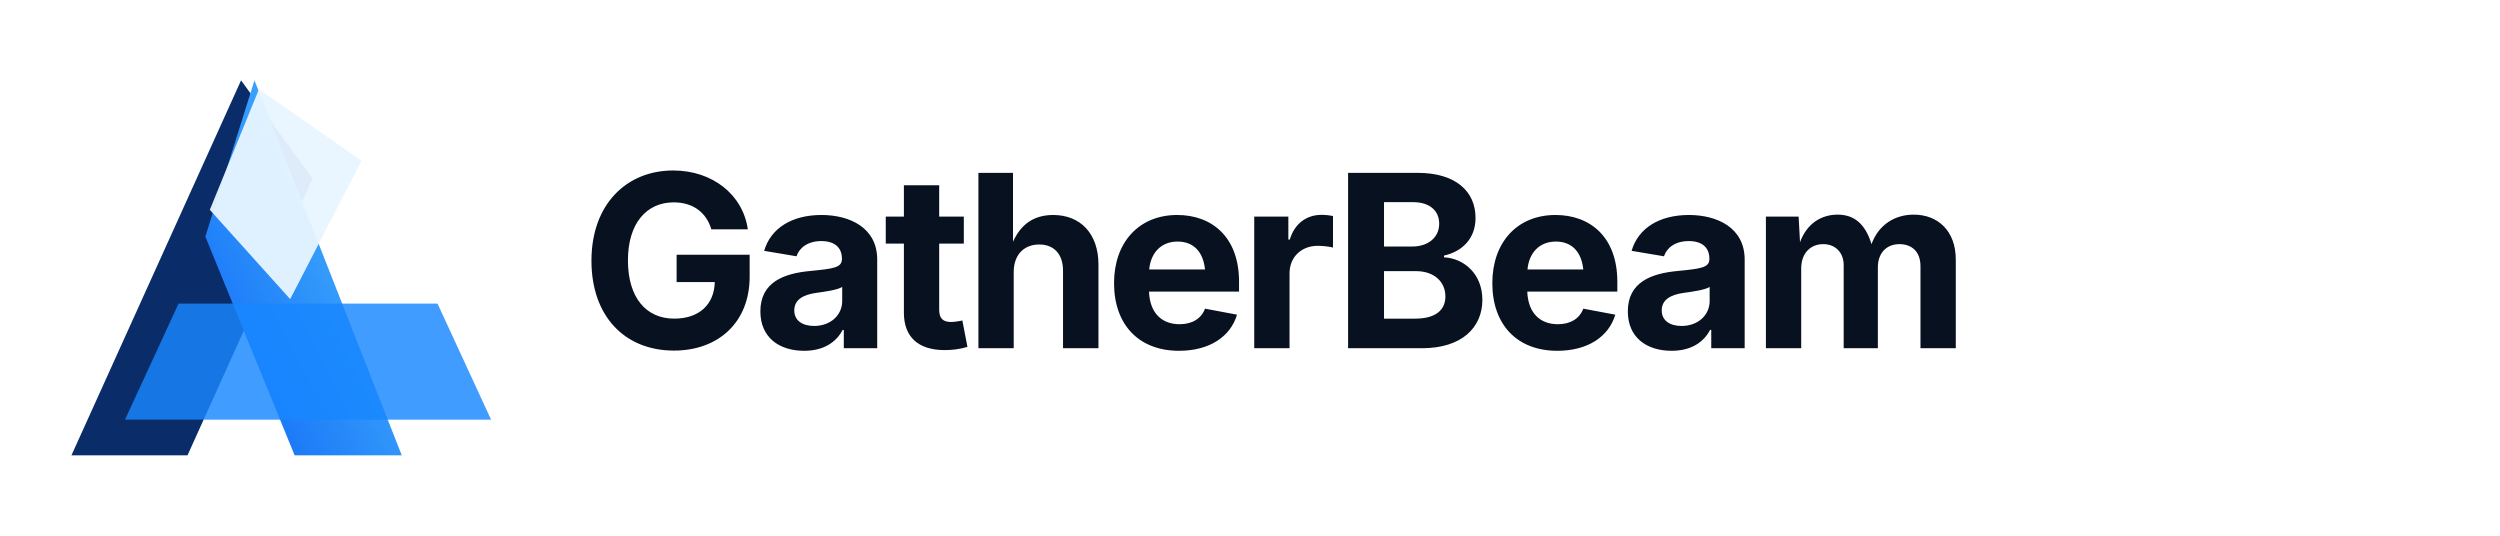
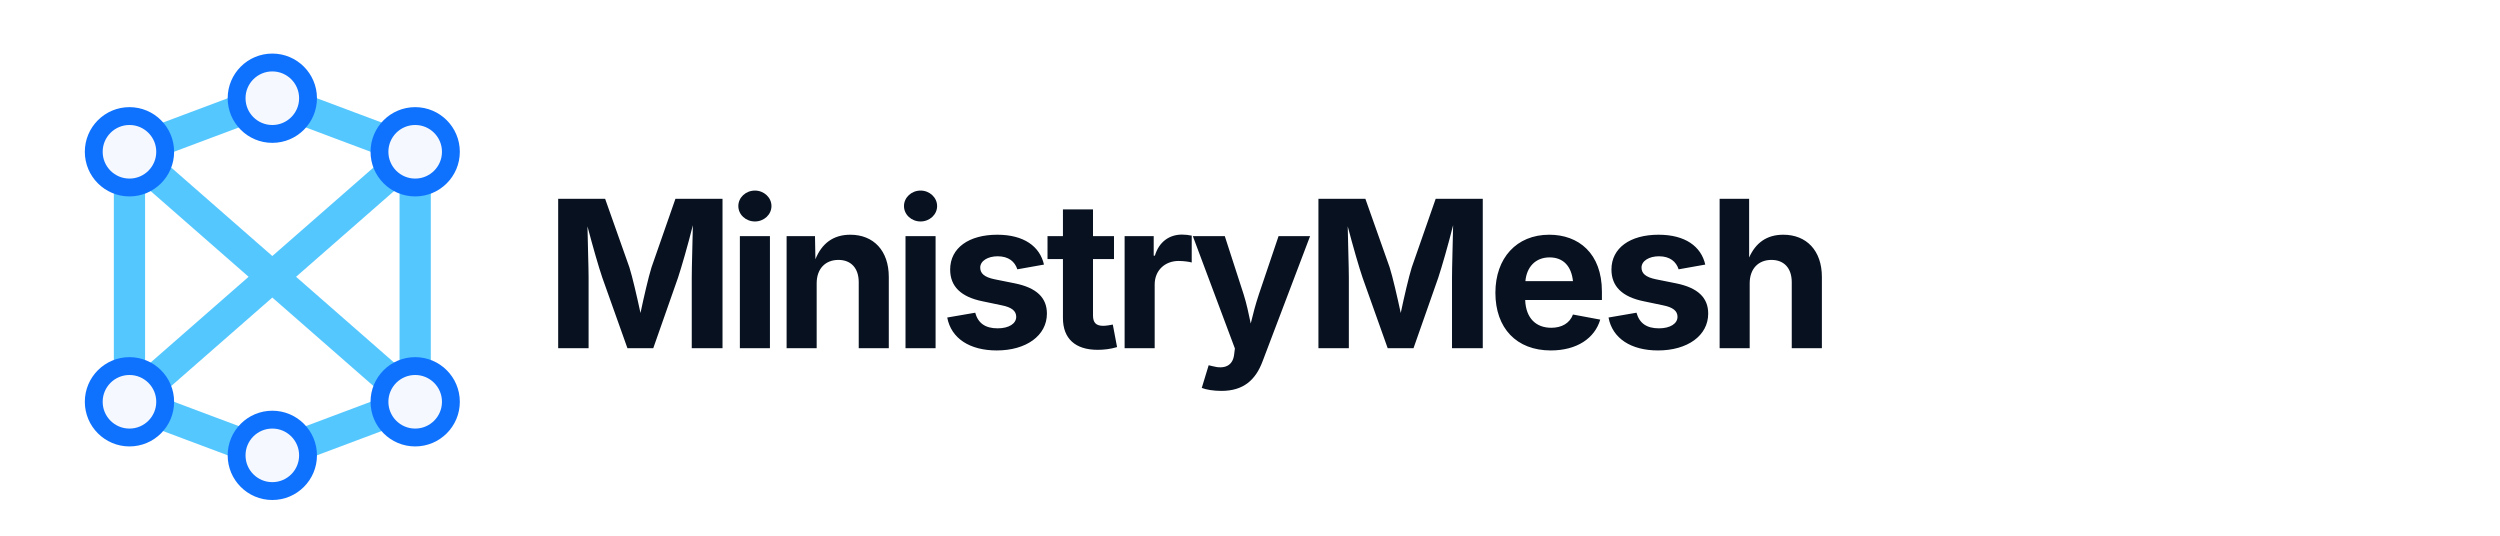
- <svg xmlns="http://www.w3.org/2000/svg" viewBox="0 0 560 120" role="img" aria-labelledby="t d">
-   <defs>
-     <linearGradient id="g" x1="0" y1="1" x2="1" y2="0">
-       <stop offset="0" stop-color="#0B63F6" />
-       <stop offset="1" stop-color="#55C7FF" />
-     </linearGradient>
-   </defs>
-   <g transform="translate(8 10)">
-     <path d="M46 8 8 92h26l28-62z" fill="#0A2C68" />
-     <path d="M49 8 82 92H58L38 43z" fill="url(#g)" />
-     <path d="M32 58h58l12 26H20z" fill="#1786FF" opacity=".82" />
-     <path d="M50 10 39 37l18 20 16-31z" fill="#E8F6FF" opacity=".95" />
+ <svg xmlns="http://www.w3.org/2000/svg" viewBox="0 0 560 120" role="img" aria-label="MinistryMesh logo">
+   <g transform="translate(7 4)">
+     <path d="M22 30 54 18l32 12M22 30v56m64-56v56M22 86l32 12 32-12M22 30l64 56M86 30 22 86" fill="none" stroke="#55C7FF" stroke-width="7" stroke-linecap="round" />
+     <g fill="#F5F9FF" stroke="#0F72FF" stroke-width="4">
+       <circle cx="22" cy="30" r="8" />
+       <circle cx="54" cy="18" r="8" />
+       <circle cx="86" cy="30" r="8" />
+       <circle cx="22" cy="86" r="8" />
+       <circle cx="54" cy="98" r="8" />
+       <circle cx="86" cy="86" r="8" />
+     </g>
  </g>
-   <text x="130" y="78" font-family="Inter,Arial,sans-serif" font-size="54" font-weight="750" fill="#07111F" letter-spacing="-2">GatherBeam</text>
+   <text x="122" y="78" font-family="Inter,Arial,sans-serif" font-size="46" font-weight="750" fill="#07111F" letter-spacing="-2">MinistryMesh</text>
</svg>
